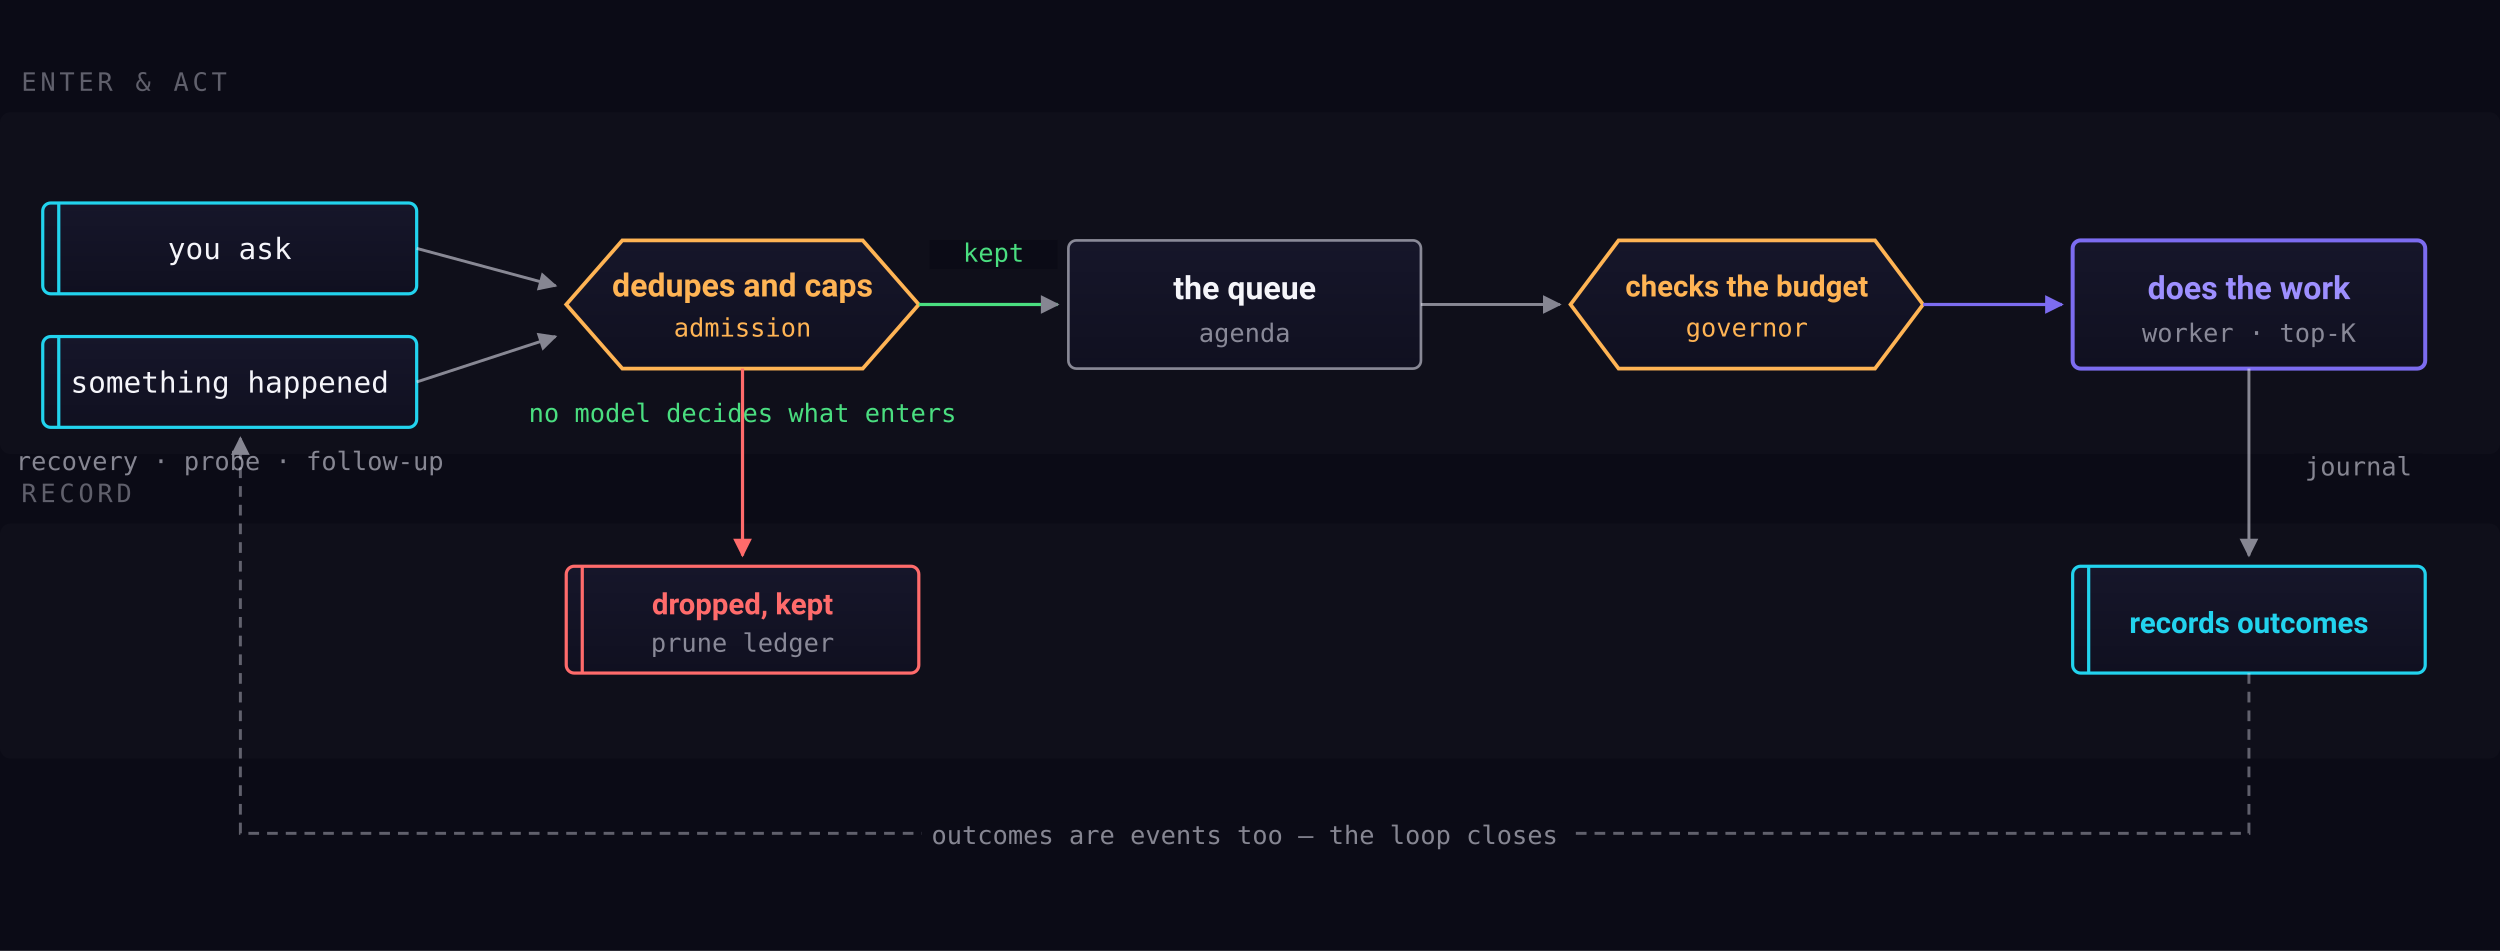
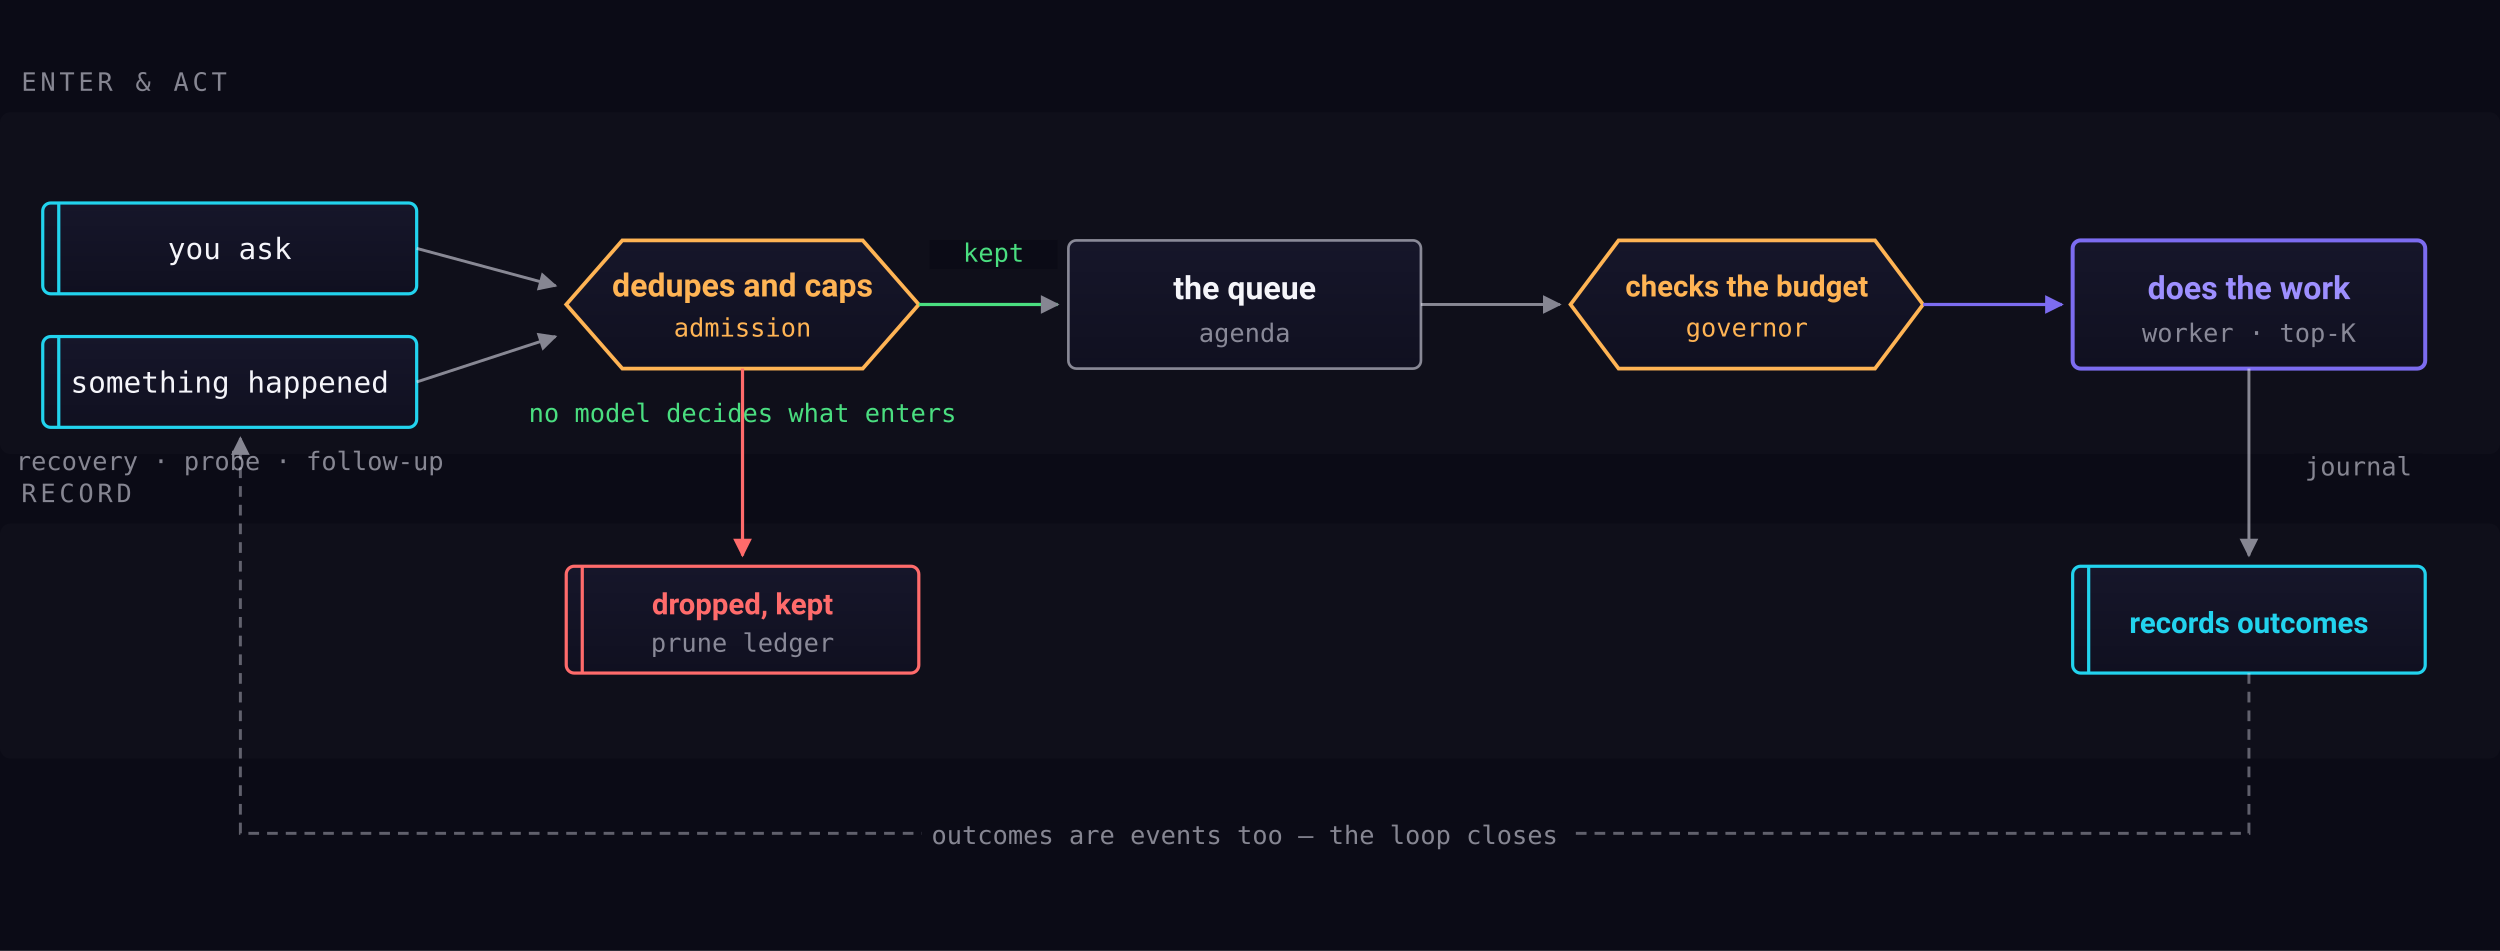
<svg xmlns="http://www.w3.org/2000/svg" width="936" height="356" viewBox="0 0 936 356" role="img" aria-label="Autonomy: what you ask for and what the runtime reports enter one queue; the admission gate drops duplicates and over-cap drafts into the prune ledger; survivors are scored on the agenda, cleared by the governor, dispatched to a worker, and recorded in the journal, whose outcomes become events again.">
  <rect x="0" y="0" width="936" height="356" fill="#0b0b16" />
  <defs>
    <marker id="n-arw" viewBox="0 0 10 10" refX="9" refY="5" markerWidth="7" markerHeight="7" markerUnits="userSpaceOnUse" orient="auto-start-reverse">
      <path d="M0 0 L10 5 L0 10 z" fill="#868692" />
    </marker>
    <marker id="n-arw-r" viewBox="0 0 10 10" refX="9" refY="5" markerWidth="7" markerHeight="7" markerUnits="userSpaceOnUse" orient="auto-start-reverse">
      <path d="M0 0 L10 5 L0 10 z" fill="#ff6b6b" />
    </marker>
    <marker id="n-arw-v" viewBox="0 0 10 10" refX="9" refY="5" markerWidth="7" markerHeight="7" markerUnits="userSpaceOnUse" orient="auto-start-reverse">
      <path d="M0 0 L10 5 L0 10 z" fill="#7c6cf0" />
    </marker>
    <linearGradient id="n-node" x1="0" y1="0" x2="0" y2="1">
      <stop offset="0%" stop-color="#16162a" />
      <stop offset="100%" stop-color="#101020" />
    </linearGradient>
  </defs>
  <rect x="0" y="42" width="936" height="128" rx="4" fill="rgba(255,255,255,0.016)" />
  <rect x="0" y="196" width="936" height="88" rx="4" fill="rgba(255,255,255,0.016)" />
-   <g font-family="JetBrains Mono, ui-monospace, monospace" font-size="9.5" letter-spacing="1.4" fill="rgba(234,234,248,0.38)">
+   <g font-family="JetBrains Mono, ui-monospace, monospace" font-size="9.5" letter-spacing="1.4" fill="rgba(234,234,248,0.55)">
    <text x="8" y="34">ENTER &amp; ACT</text>
    <text x="8" y="188">RECORD</text>
  </g>
  <g stroke="#22d3ee" stroke-width="1.2" fill="url(#n-node)">
    <rect x="16" y="76" width="140" height="34" rx="3" />
    <rect x="16" y="126" width="140" height="34" rx="3" />
  </g>
  <line x1="22" y1="76" x2="22" y2="110" stroke="#22d3ee" stroke-width="1.2" />
  <line x1="22" y1="126" x2="22" y2="160" stroke="#22d3ee" stroke-width="1.2" />
  <g font-family="JetBrains Mono, ui-monospace, monospace" font-size="11" fill="#f5f5fa" text-anchor="middle">
    <text x="86" y="97">you ask</text>
    <text x="86" y="147">something happened</text>
  </g>
  <text x="86" y="176" font-family="JetBrains Mono, ui-monospace, monospace" font-size="9.5" fill="rgba(234,234,248,0.55)" text-anchor="middle">recovery · probe · follow-up</text>
  <polygon points="212,114 233,90 323,90 344,114 323,138 233,138" fill="url(#n-node)" stroke="#ffb454" stroke-width="1.4" />
  <text x="278" y="111" font-family="system-ui, -apple-system, Segoe UI, Roboto, Helvetica, Arial, sans-serif" font-size="12" font-weight="600" fill="#ffb454" text-anchor="middle">dedupes and caps</text>
  <text x="278" y="126" font-family="JetBrains Mono, ui-monospace, monospace" font-size="9.5" fill="#ffb454" text-anchor="middle">admission</text>
  <g stroke="rgba(234,234,248,0.55)" stroke-width="1.1" marker-end="url(#n-arw)">
    <line x1="156" y1="93" x2="208" y2="107" />
    <line x1="156" y1="143" x2="208" y2="126" />
  </g>
  <text x="278" y="158" font-family="JetBrains Mono, ui-monospace, monospace" font-size="9.5" fill="#4ade80" text-anchor="middle">no model decides what enters</text>
  <rect x="212" y="212" width="132" height="40" rx="3" fill="url(#n-node)" stroke="#ff6b6b" stroke-width="1.2" />
  <line x1="218" y1="212" x2="218" y2="252" stroke="#ff6b6b" stroke-width="1.2" />
  <text x="278" y="230" font-family="system-ui, -apple-system, Segoe UI, Roboto, Helvetica, Arial, sans-serif" font-size="11" font-weight="600" fill="#ff6b6b" text-anchor="middle">dropped, kept</text>
  <text x="278" y="244" font-family="JetBrains Mono, ui-monospace, monospace" font-size="9.5" fill="rgba(234,234,248,0.55)" text-anchor="middle">prune ledger</text>
  <line x1="278" y1="138" x2="278" y2="208" stroke="#ff6b6b" stroke-width="1.2" marker-end="url(#n-arw-r)" />
  <rect x="400" y="90" width="132" height="48" rx="3" fill="url(#n-node)" stroke="rgba(234,234,248,0.55)" />
  <text x="466" y="112" font-family="system-ui, -apple-system, Segoe UI, Roboto, Helvetica, Arial, sans-serif" font-size="12" font-weight="600" fill="#f5f5fa" text-anchor="middle">the queue</text>
  <text x="466" y="128" font-family="JetBrains Mono, ui-monospace, monospace" font-size="9.5" fill="rgba(234,234,248,0.55)" text-anchor="middle">agenda</text>
  <line x1="344" y1="114" x2="396" y2="114" stroke="#4ade80" stroke-width="1.2" marker-end="url(#n-arw)" />
  <rect x="348.0" y="89.8" width="48.0" height="11.0" fill="#0b0b16" />
  <text x="372" y="98" font-family="JetBrains Mono, ui-monospace, monospace" font-size="9.5" fill="#4ade80" text-anchor="middle">kept</text>
  <polygon points="588,114 606,90 702,90 720,114 702,138 606,138" fill="url(#n-node)" stroke="#ffb454" stroke-width="1.4" />
  <text x="654" y="111" font-family="system-ui, -apple-system, Segoe UI, Roboto, Helvetica, Arial, sans-serif" font-size="11" font-weight="600" fill="#ffb454" text-anchor="middle">checks the budget</text>
  <text x="654" y="126" font-family="JetBrains Mono, ui-monospace, monospace" font-size="9.5" fill="#ffb454" text-anchor="middle">governor</text>
  <line x1="532" y1="114" x2="584" y2="114" stroke="rgba(234,234,248,0.55)" stroke-width="1.1" marker-end="url(#n-arw)" />
  <rect x="776" y="90" width="132" height="48" rx="3" fill="url(#n-node)" stroke="#7c6cf0" stroke-width="1.5" />
  <text x="842" y="112" font-family="system-ui, -apple-system, Segoe UI, Roboto, Helvetica, Arial, sans-serif" font-size="12" font-weight="600" fill="#9d8fff" text-anchor="middle">does the work</text>
  <text x="842" y="128" font-family="JetBrains Mono, ui-monospace, monospace" font-size="9.5" fill="rgba(234,234,248,0.55)" text-anchor="middle">worker · top-K</text>
  <line x1="720" y1="114" x2="772" y2="114" stroke="#7c6cf0" stroke-width="1.2" marker-end="url(#n-arw-v)" />
  <rect x="776" y="212" width="132" height="40" rx="3" fill="url(#n-node)" stroke="#22d3ee" stroke-width="1.2" />
  <line x1="782" y1="212" x2="782" y2="252" stroke="#22d3ee" stroke-width="1.2" />
  <text x="842" y="237" font-family="system-ui, -apple-system, Segoe UI, Roboto, Helvetica, Arial, sans-serif" font-size="11" font-weight="600" fill="#22d3ee" text-anchor="middle">records outcomes</text>
  <line x1="842" y1="138" x2="842" y2="208" stroke="rgba(234,234,248,0.55)" stroke-width="1.1" marker-end="url(#n-arw)" />
  <rect x="859.0" y="169.8" width="48.0" height="11.0" fill="#0b0b16" />
  <text x="883" y="178" font-family="JetBrains Mono, ui-monospace, monospace" font-size="9.5" fill="rgba(234,234,248,0.55)" text-anchor="middle">journal</text>
  <path d="M842 252 L842 312 L90 312 L90 164" fill="none" stroke="rgba(234,234,248,0.38)" stroke-width="1.1" stroke-dasharray="4 3" marker-end="url(#n-arw)" />
  <rect x="345.0" y="307.8" width="242.1" height="11.0" fill="#0b0b16" />
  <text x="466" y="316" font-family="JetBrains Mono, ui-monospace, monospace" font-size="9.5" fill="rgba(234,234,248,0.55)" text-anchor="middle">outcomes are events too — the loop closes</text>
</svg>
